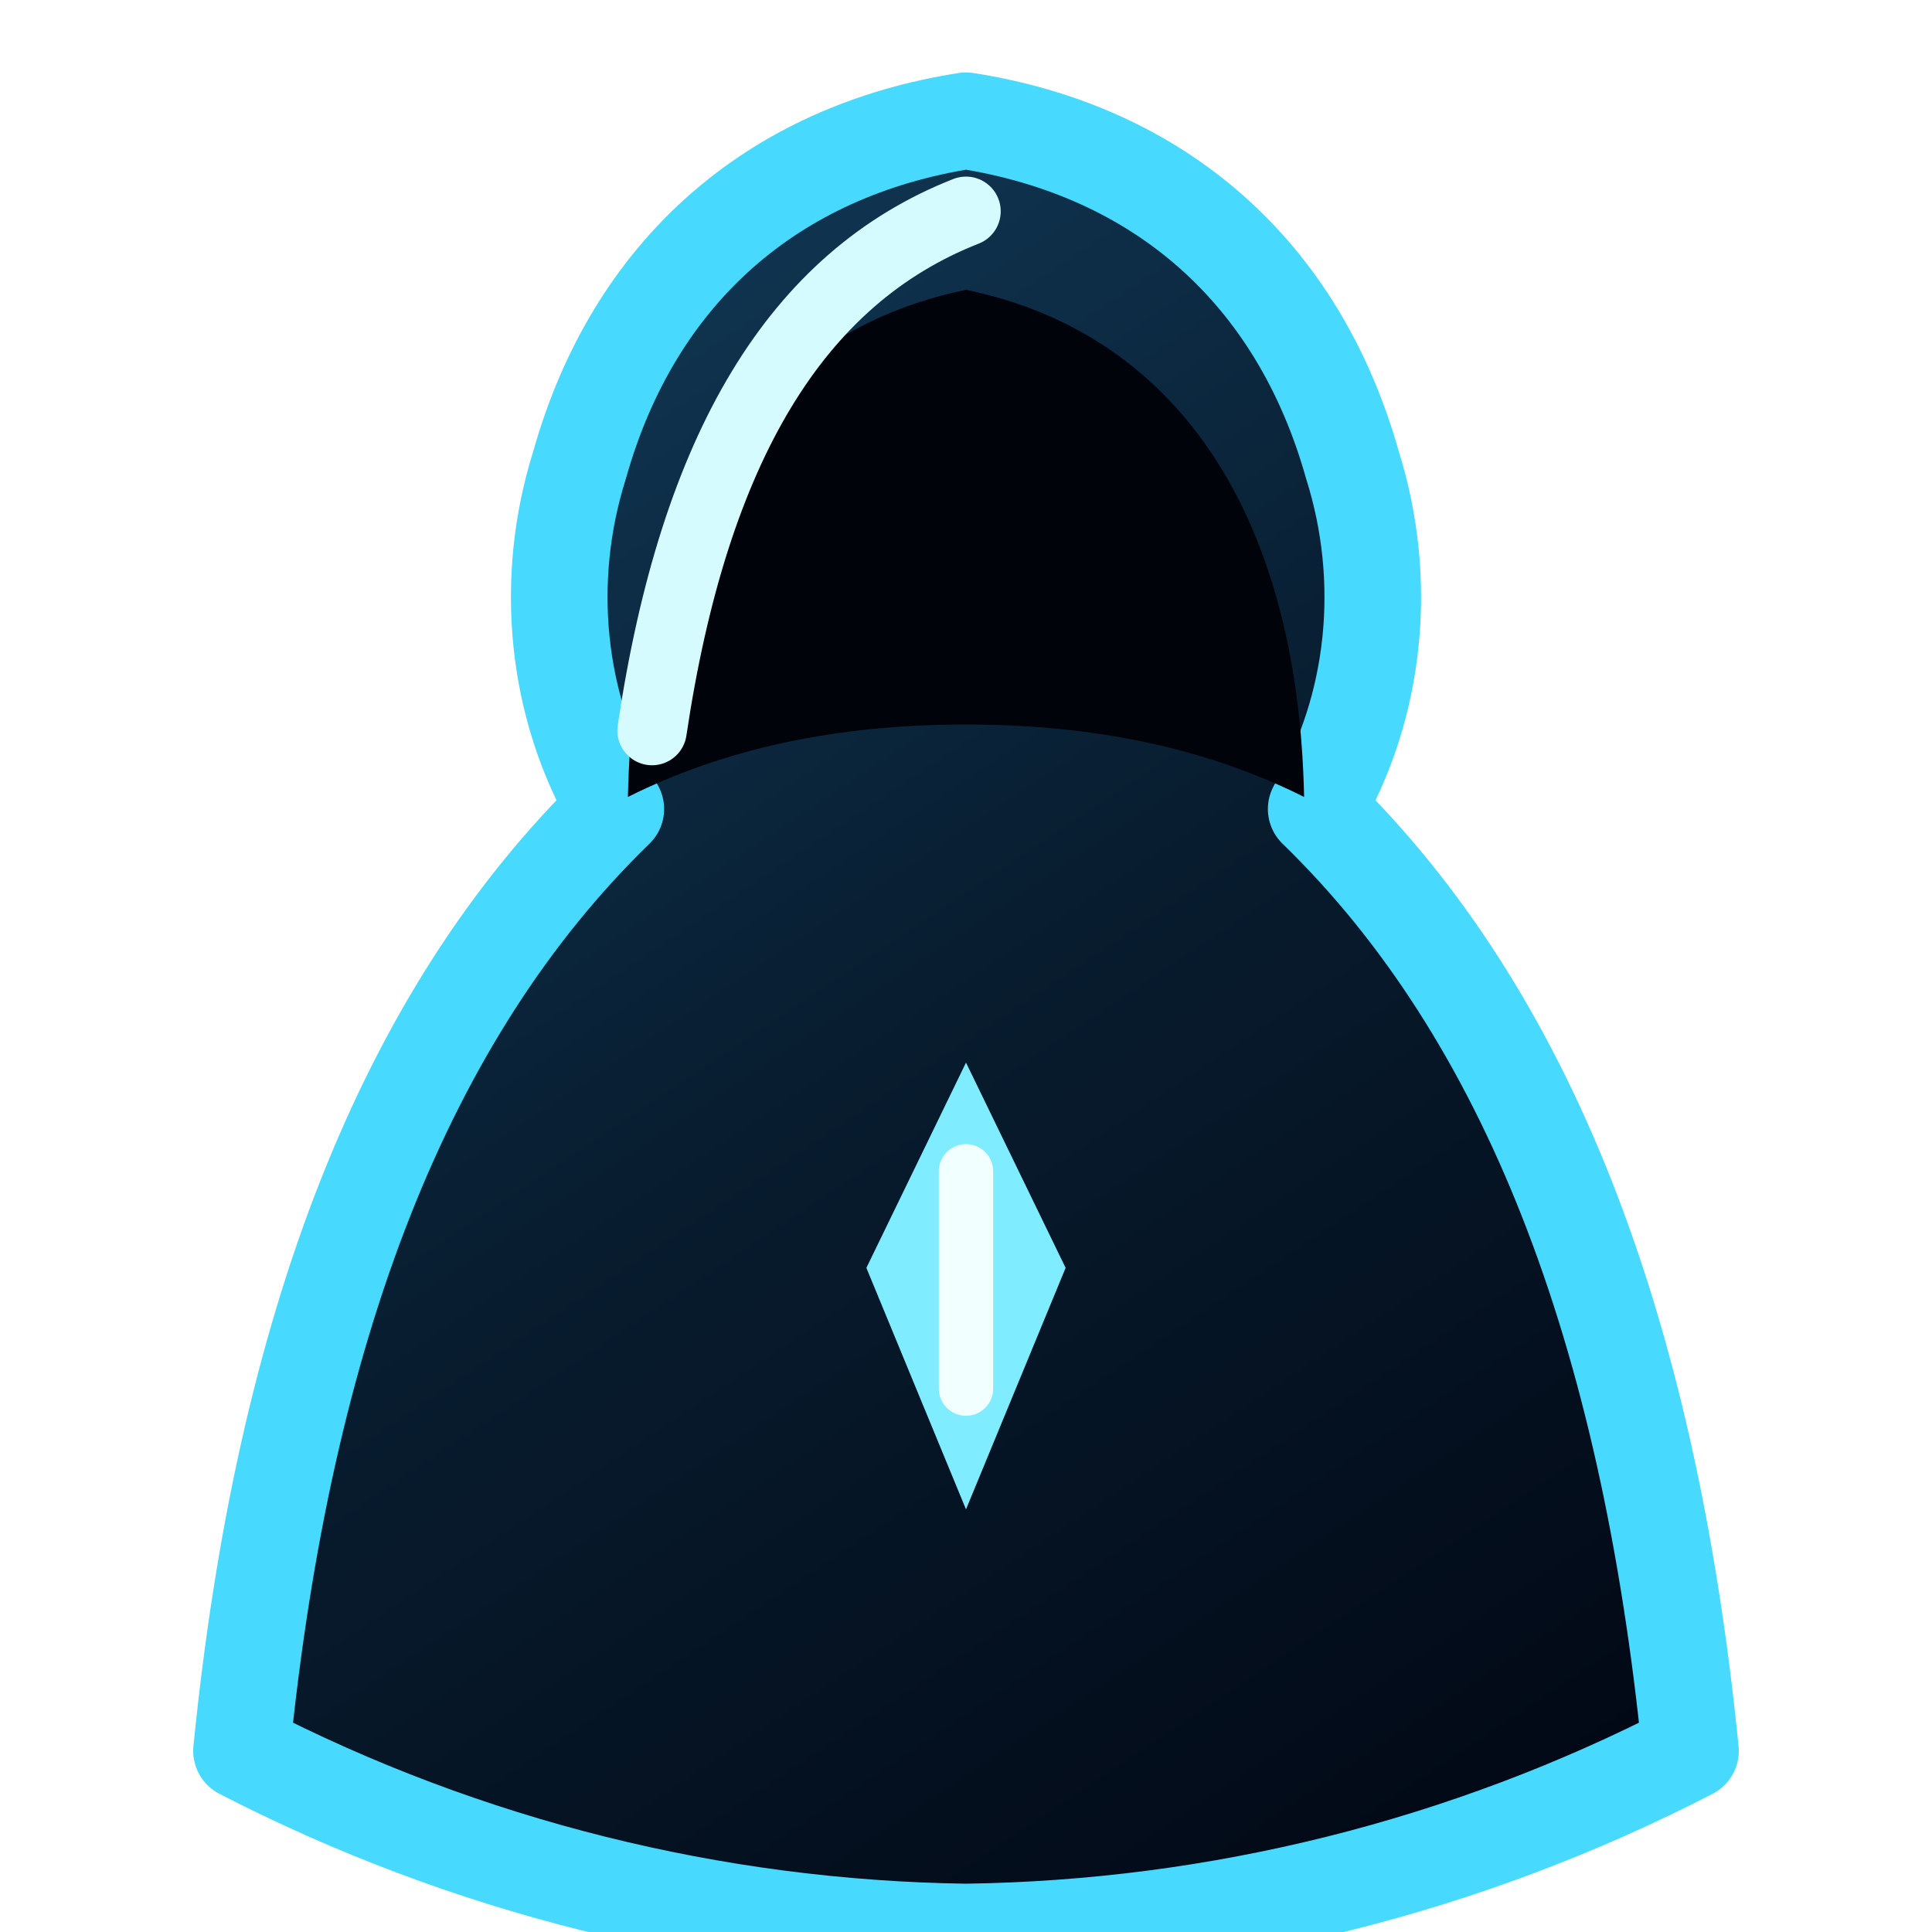
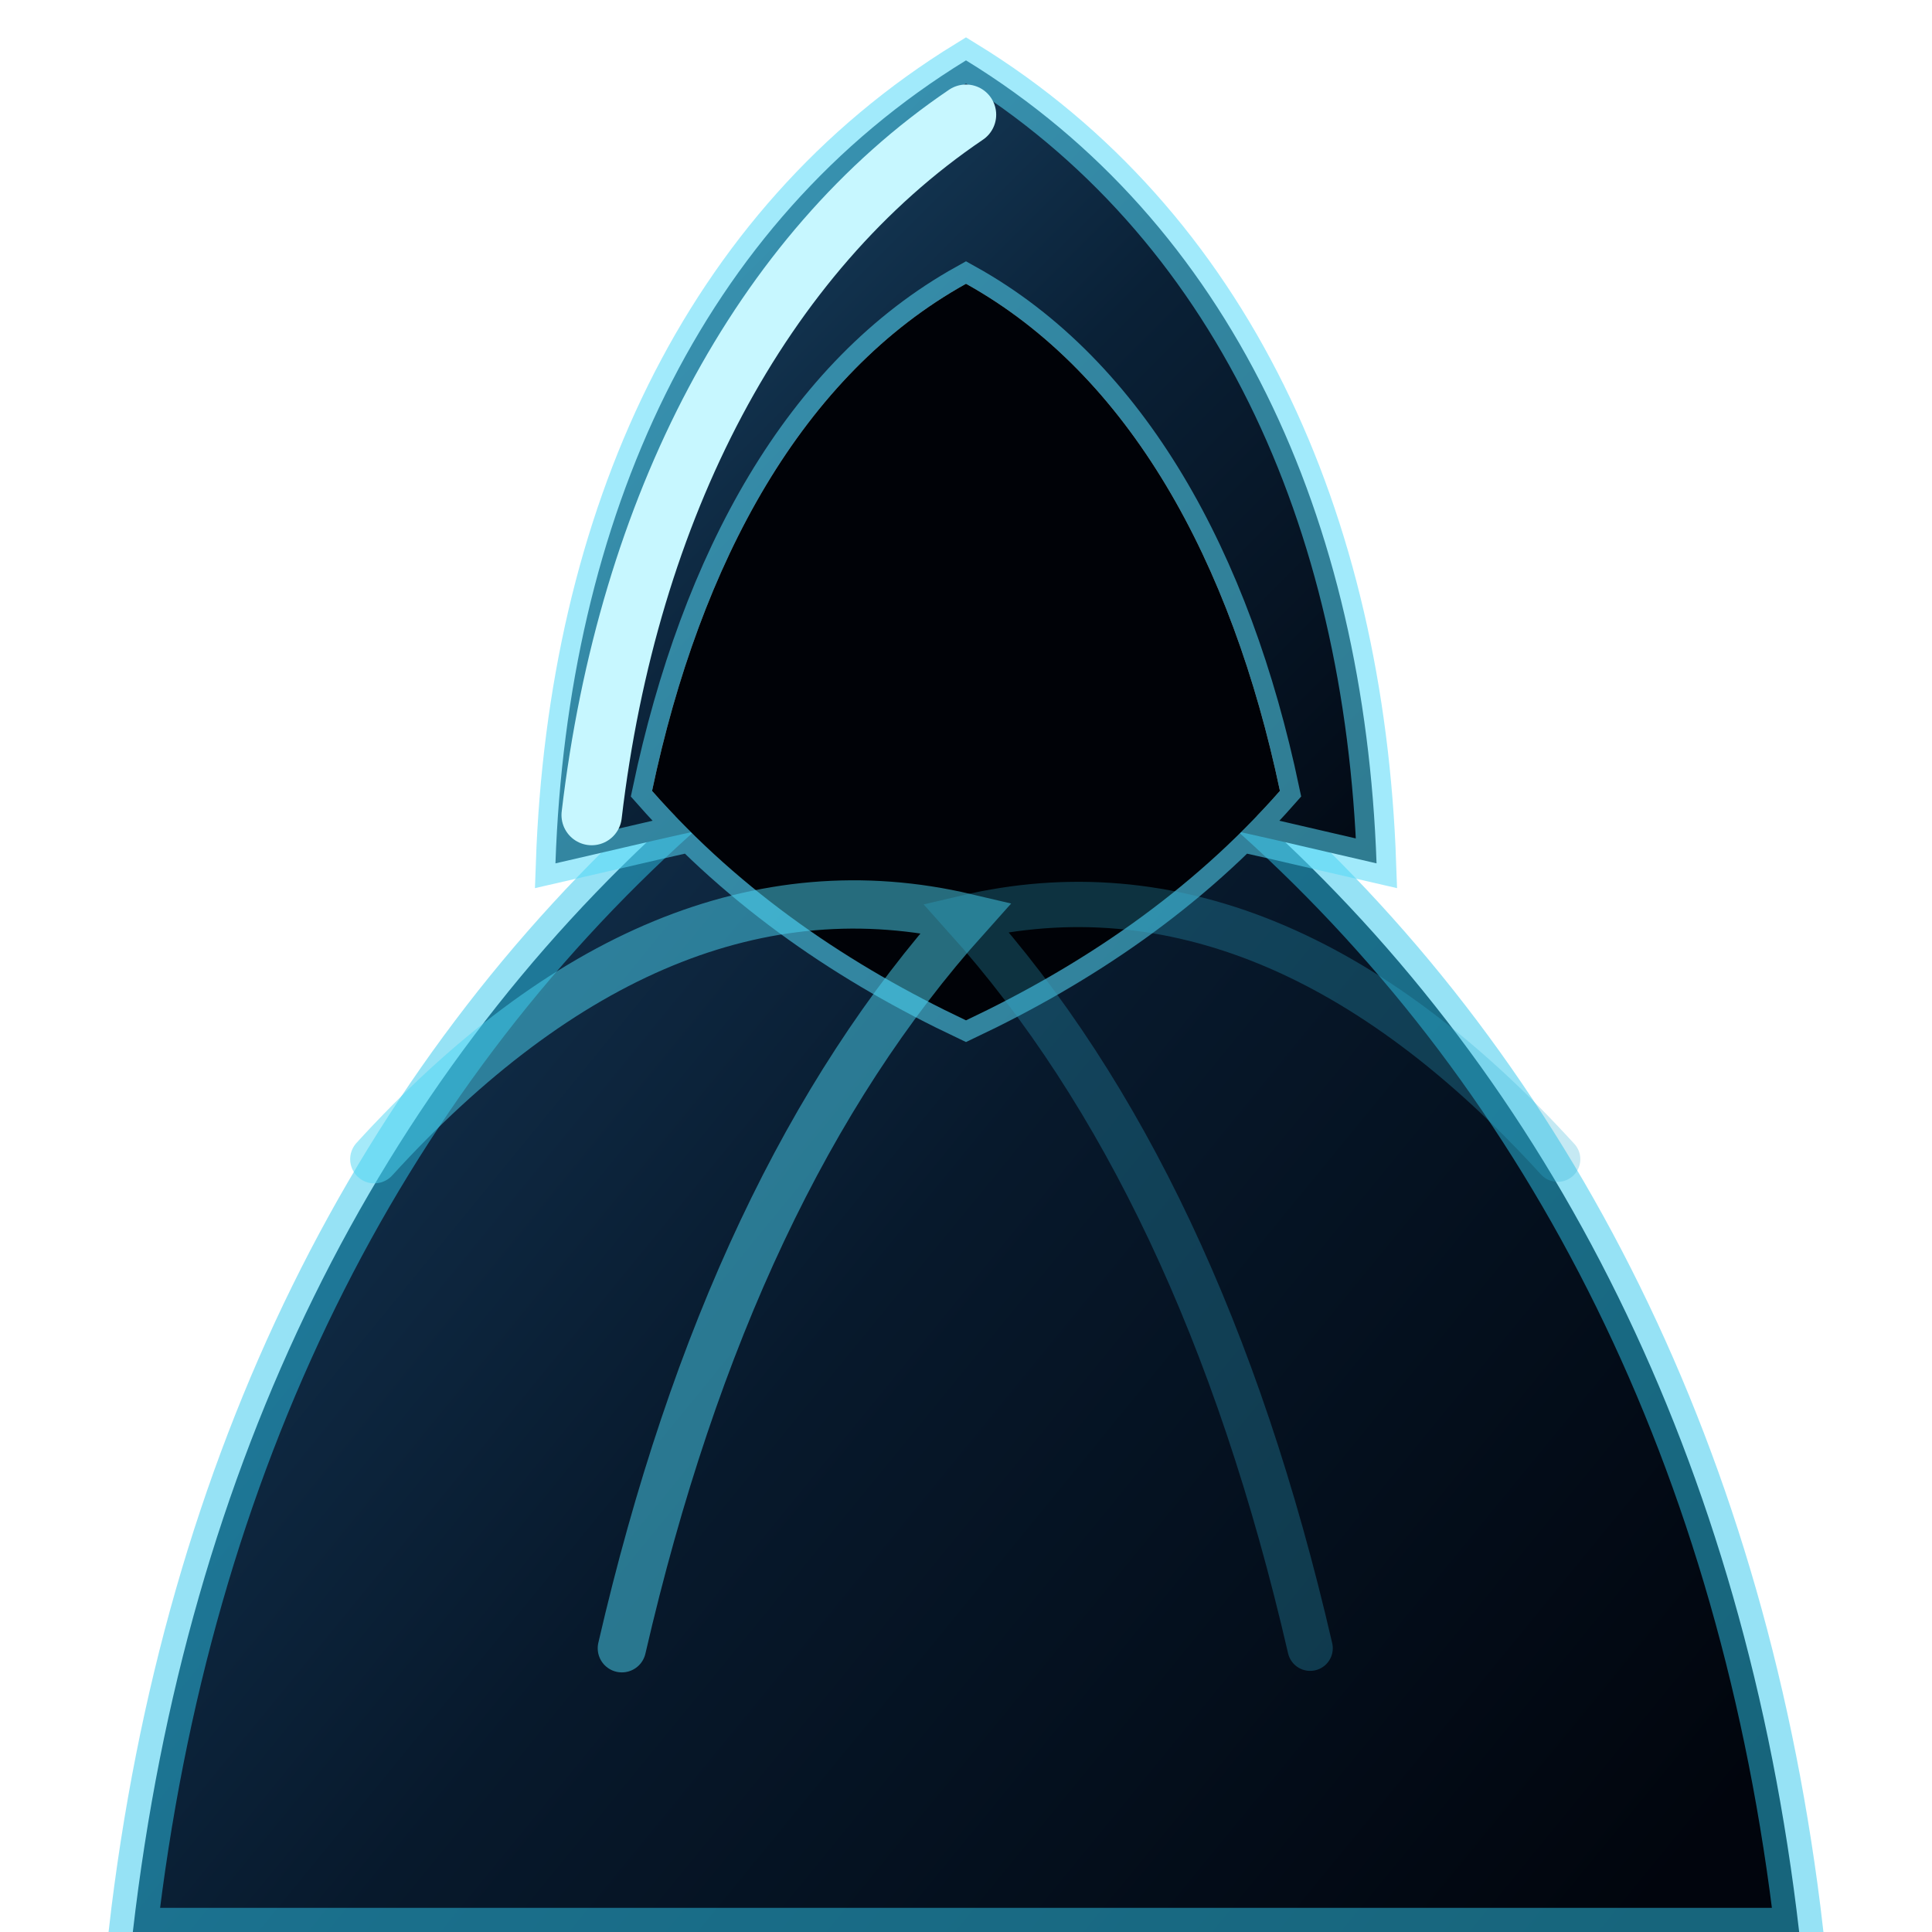
<svg xmlns="http://www.w3.org/2000/svg" viewBox="0 0 32 32" role="img" focusable="false" aria-labelledby="micro-title micro-description">
  <defs>
-     <linearGradient id="micro-shell" x1="7" y1="3" x2="25" y2="30" gradientUnits="userSpaceOnUse">
-       <stop stop-color="#123b5a" />
-       <stop offset="0.48" stop-color="#081d30" />
-       <stop offset="1" stop-color="#020916" />
+     <linearGradient id="micro-cloak" x1="5" y1="14" x2="27" y2="32" gradientUnits="userSpaceOnUse">
+       <stop stop-color="#143452" />
+       <stop offset=".42" stop-color="#07192c" />
+       <stop offset="1" stop-color="#01050d" />
+     </linearGradient>
+     <linearGradient id="micro-hood" x1="10" y1="2" x2="23" y2="15" gradientUnits="userSpaceOnUse">
+       <stop stop-color="#1b4668" />
+       <stop offset=".45" stop-color="#0a2137" />
+       <stop offset="1" stop-color="#020812" />
    </linearGradient>
  </defs>
-   <path d="M4 29c.7-7 2.7-12.2 6.2-15.6C9.2 11.7 9 9.6 9.6 7.7 10.5 4.5 12.8 2.5 16 2c3.2.5 5.5 2.5 6.4 5.7.6 1.9.4 4-.6 5.7C25.3 16.8 27.3 22 28 29A27 27 0 0 1 16 32 27 27 0 0 1 4 29Z" fill="url(#micro-shell)" stroke="#48d9ff" stroke-width="1.6" stroke-linejoin="round" />
-   <path d="M10.4 13.2c.1-4.8 2.2-7.7 5.6-8.4 3.4.7 5.5 3.6 5.6 8.4-1.6-.8-3.45-1.2-5.6-1.2s-4 .4-5.6 1.2Z" fill="#00030a" />
-   <path d="M10.8 12.1C11.5 7.4 13.2 4.6 16 3.5" fill="none" stroke="#d6fbff" stroke-width="1.15" stroke-linecap="round" />
-   <path d="m16 17.6 1.65 3.4L16 25l-1.65-4 1.65-3.4Z" fill="#7fecff" />
-   <path d="M16 19.4v3.6" stroke="#f2ffff" stroke-width="0.9" stroke-linecap="round" />
+   <path d="M2.2 32C3.1 24.2 6.3 17.9 11.2 13.5C12.6 12.3 14.2 11.7 16 11.7C17.8 11.7 19.4 12.3 20.8 13.5C25.7 17.9 28.9 24.2 29.8 32Z" fill="url(#micro-cloak)" stroke="#2fc7ec" stroke-opacity=".5" stroke-width=".8" />
+   <path d="M9.2 14.3C9.4 8.6 11.6 3.7 16 1C20.4 3.7 22.6 8.6 22.8 14.3C20.6 13.8 18.4 13.2 16 13.2C13.6 13.2 11.4 13.8 9.2 14.3ZM10.8 13.1C11.6 9.3 13.3 6.2 16 4.7C18.7 6.2 20.4 9.3 21.2 13.1C19.7 14.8 17.9 16 16 16.9C14.1 16 12.3 14.8 10.8 13.1Z" fill="url(#micro-hood)" fill-rule="evenodd" stroke="#54d9f7" stroke-opacity=".55" stroke-width=".65" />
+   <path d="M10.8 13.1C11.6 9.3 13.3 6.2 16 4.7C18.7 6.2 20.4 9.3 21.2 13.1C19.7 14.8 17.9 16 16 16.9C14.1 16 12.3 14.8 10.8 13.1Z" fill="#000207" />
+   <path d="M9.8 13.5C10.4 8.4 12.6 4.2 16 1.9" fill="none" stroke="#c7f7ff" stroke-width="1" stroke-linecap="round" />
+   <path d="M6.2 19.2C9.3 15.8 12.6 14.4 16 15.2C13.4 18.1 11.5 22.1 10.3 27.3" fill="none" stroke="#4dd6f5" stroke-opacity=".5" stroke-width=".8" stroke-linecap="round" />
+   <path d="M25.8 19.2C22.7 15.8 19.4 14.4 16 15.2C18.6 18.1 20.5 22.1 21.7 27.3" fill="none" stroke="#2fafd2" stroke-opacity=".28" stroke-width=".75" stroke-linecap="round" />
</svg>
